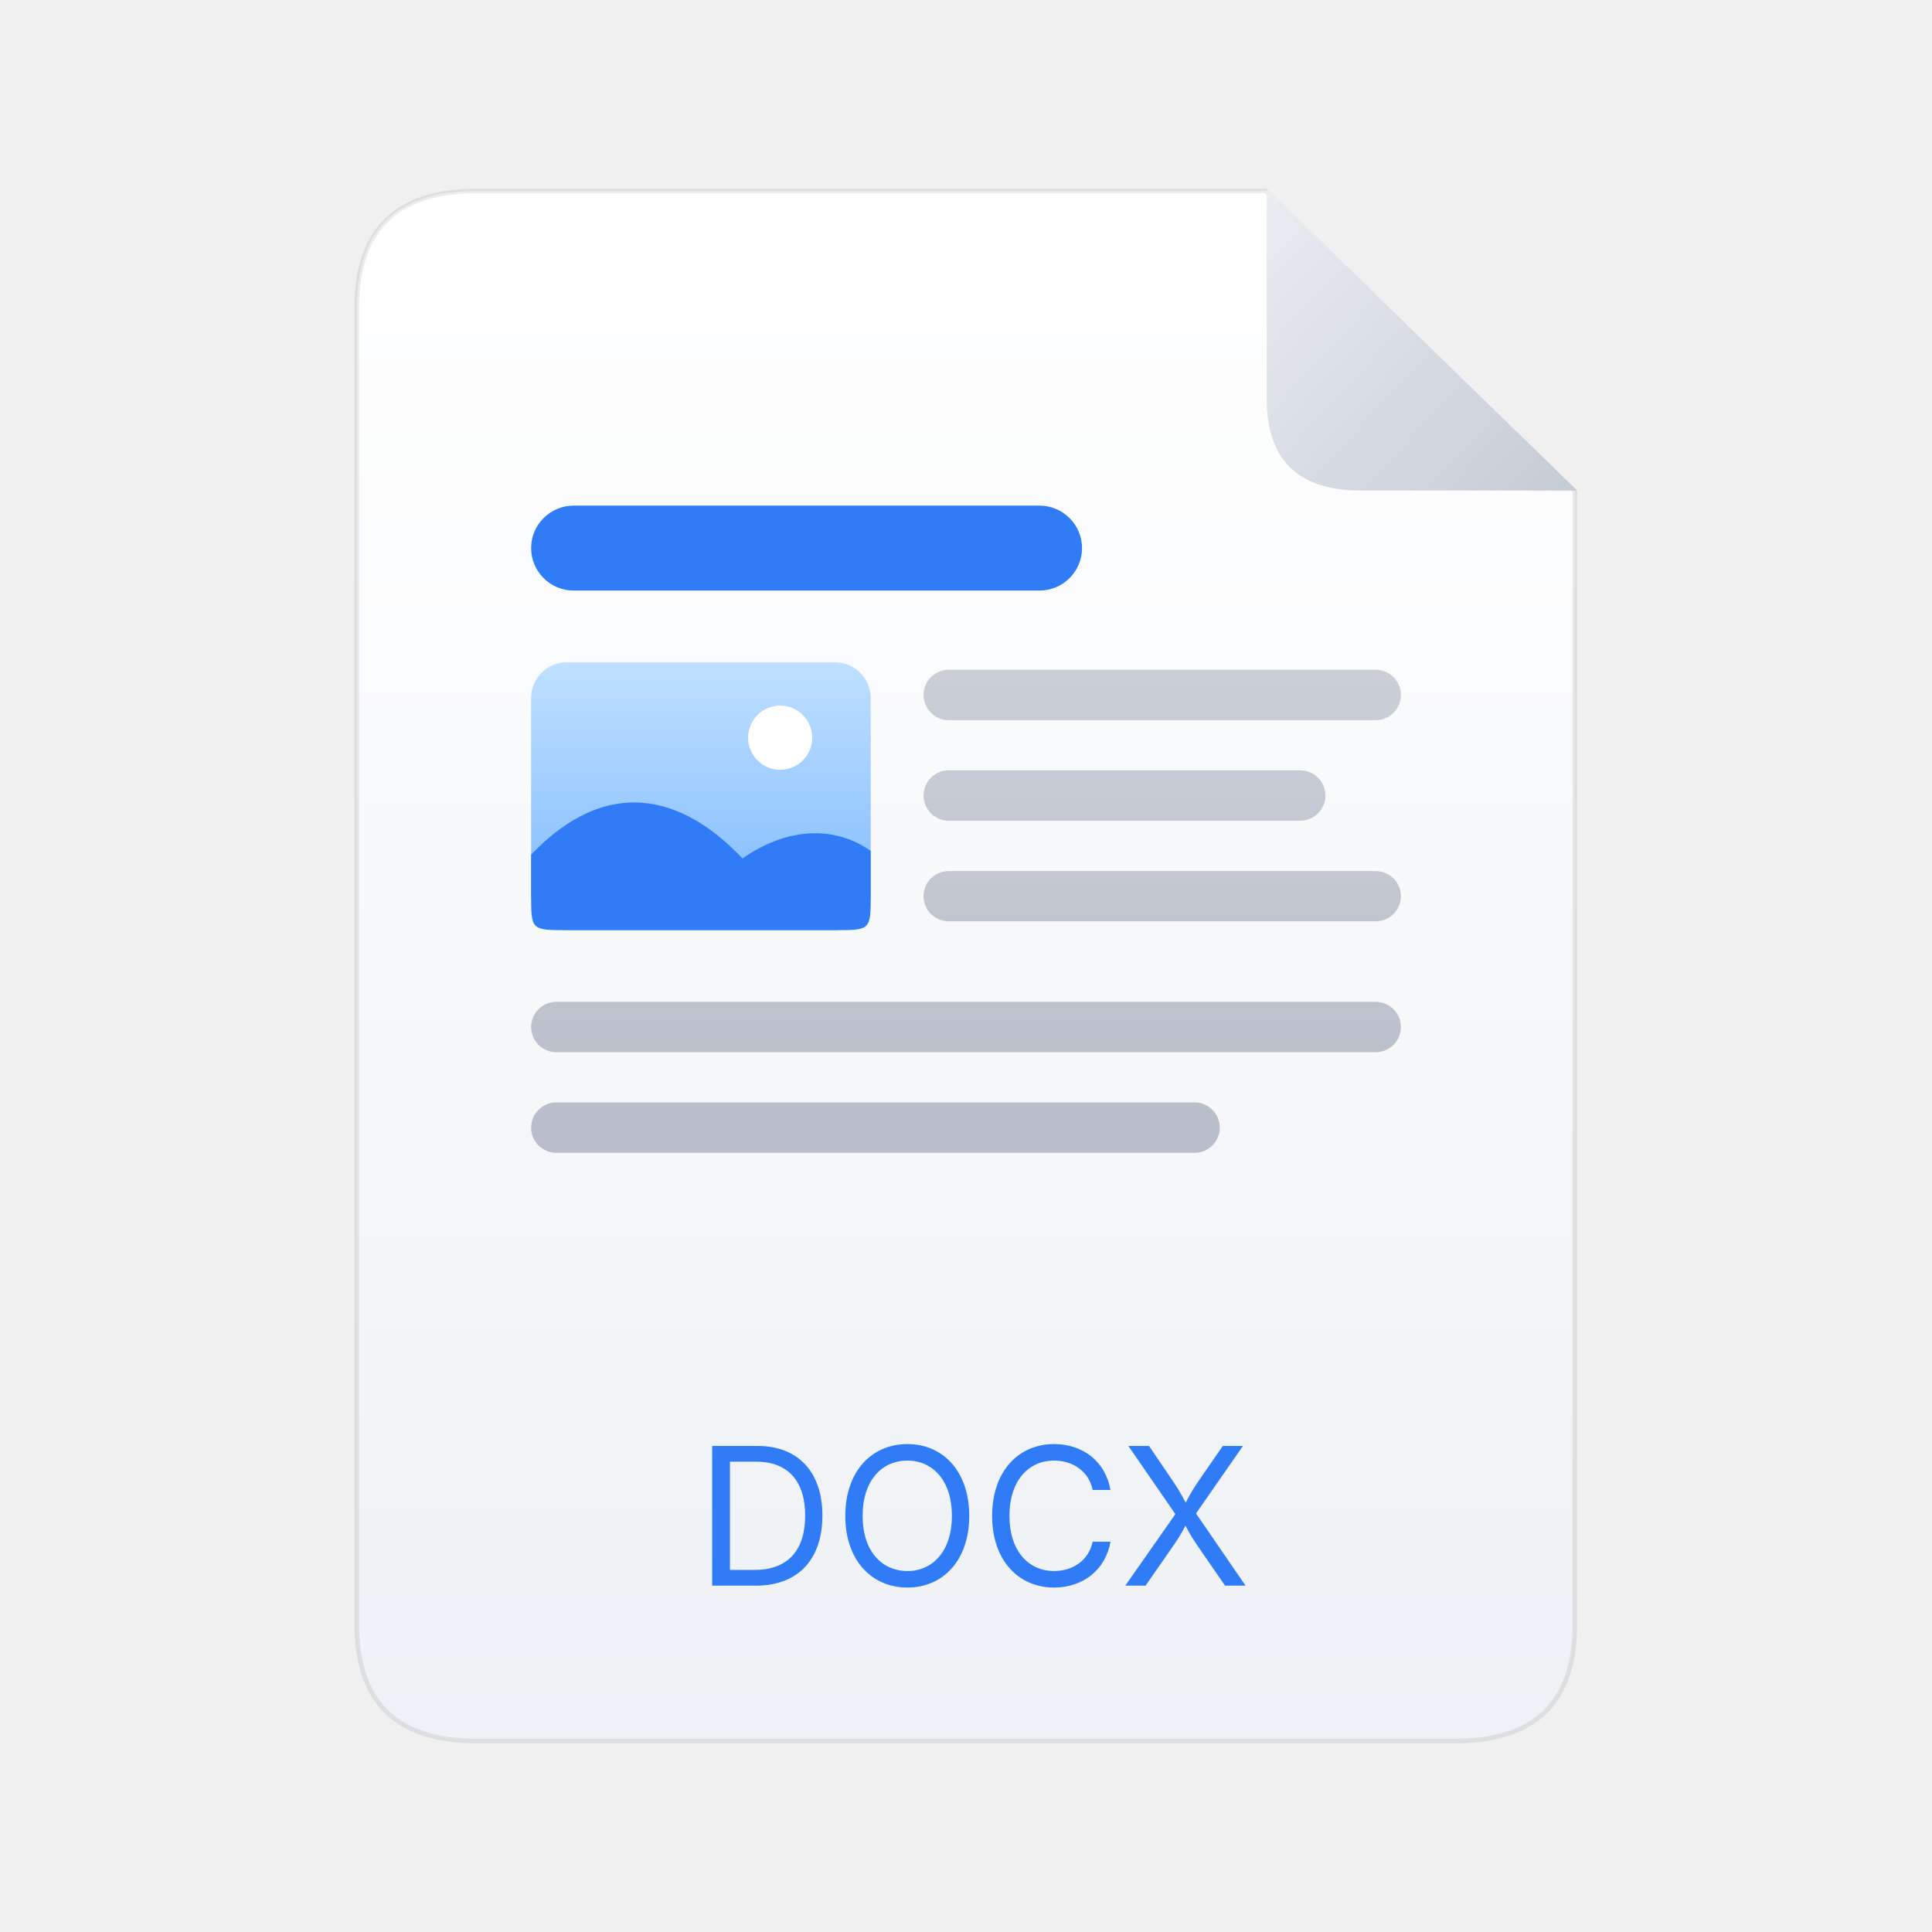
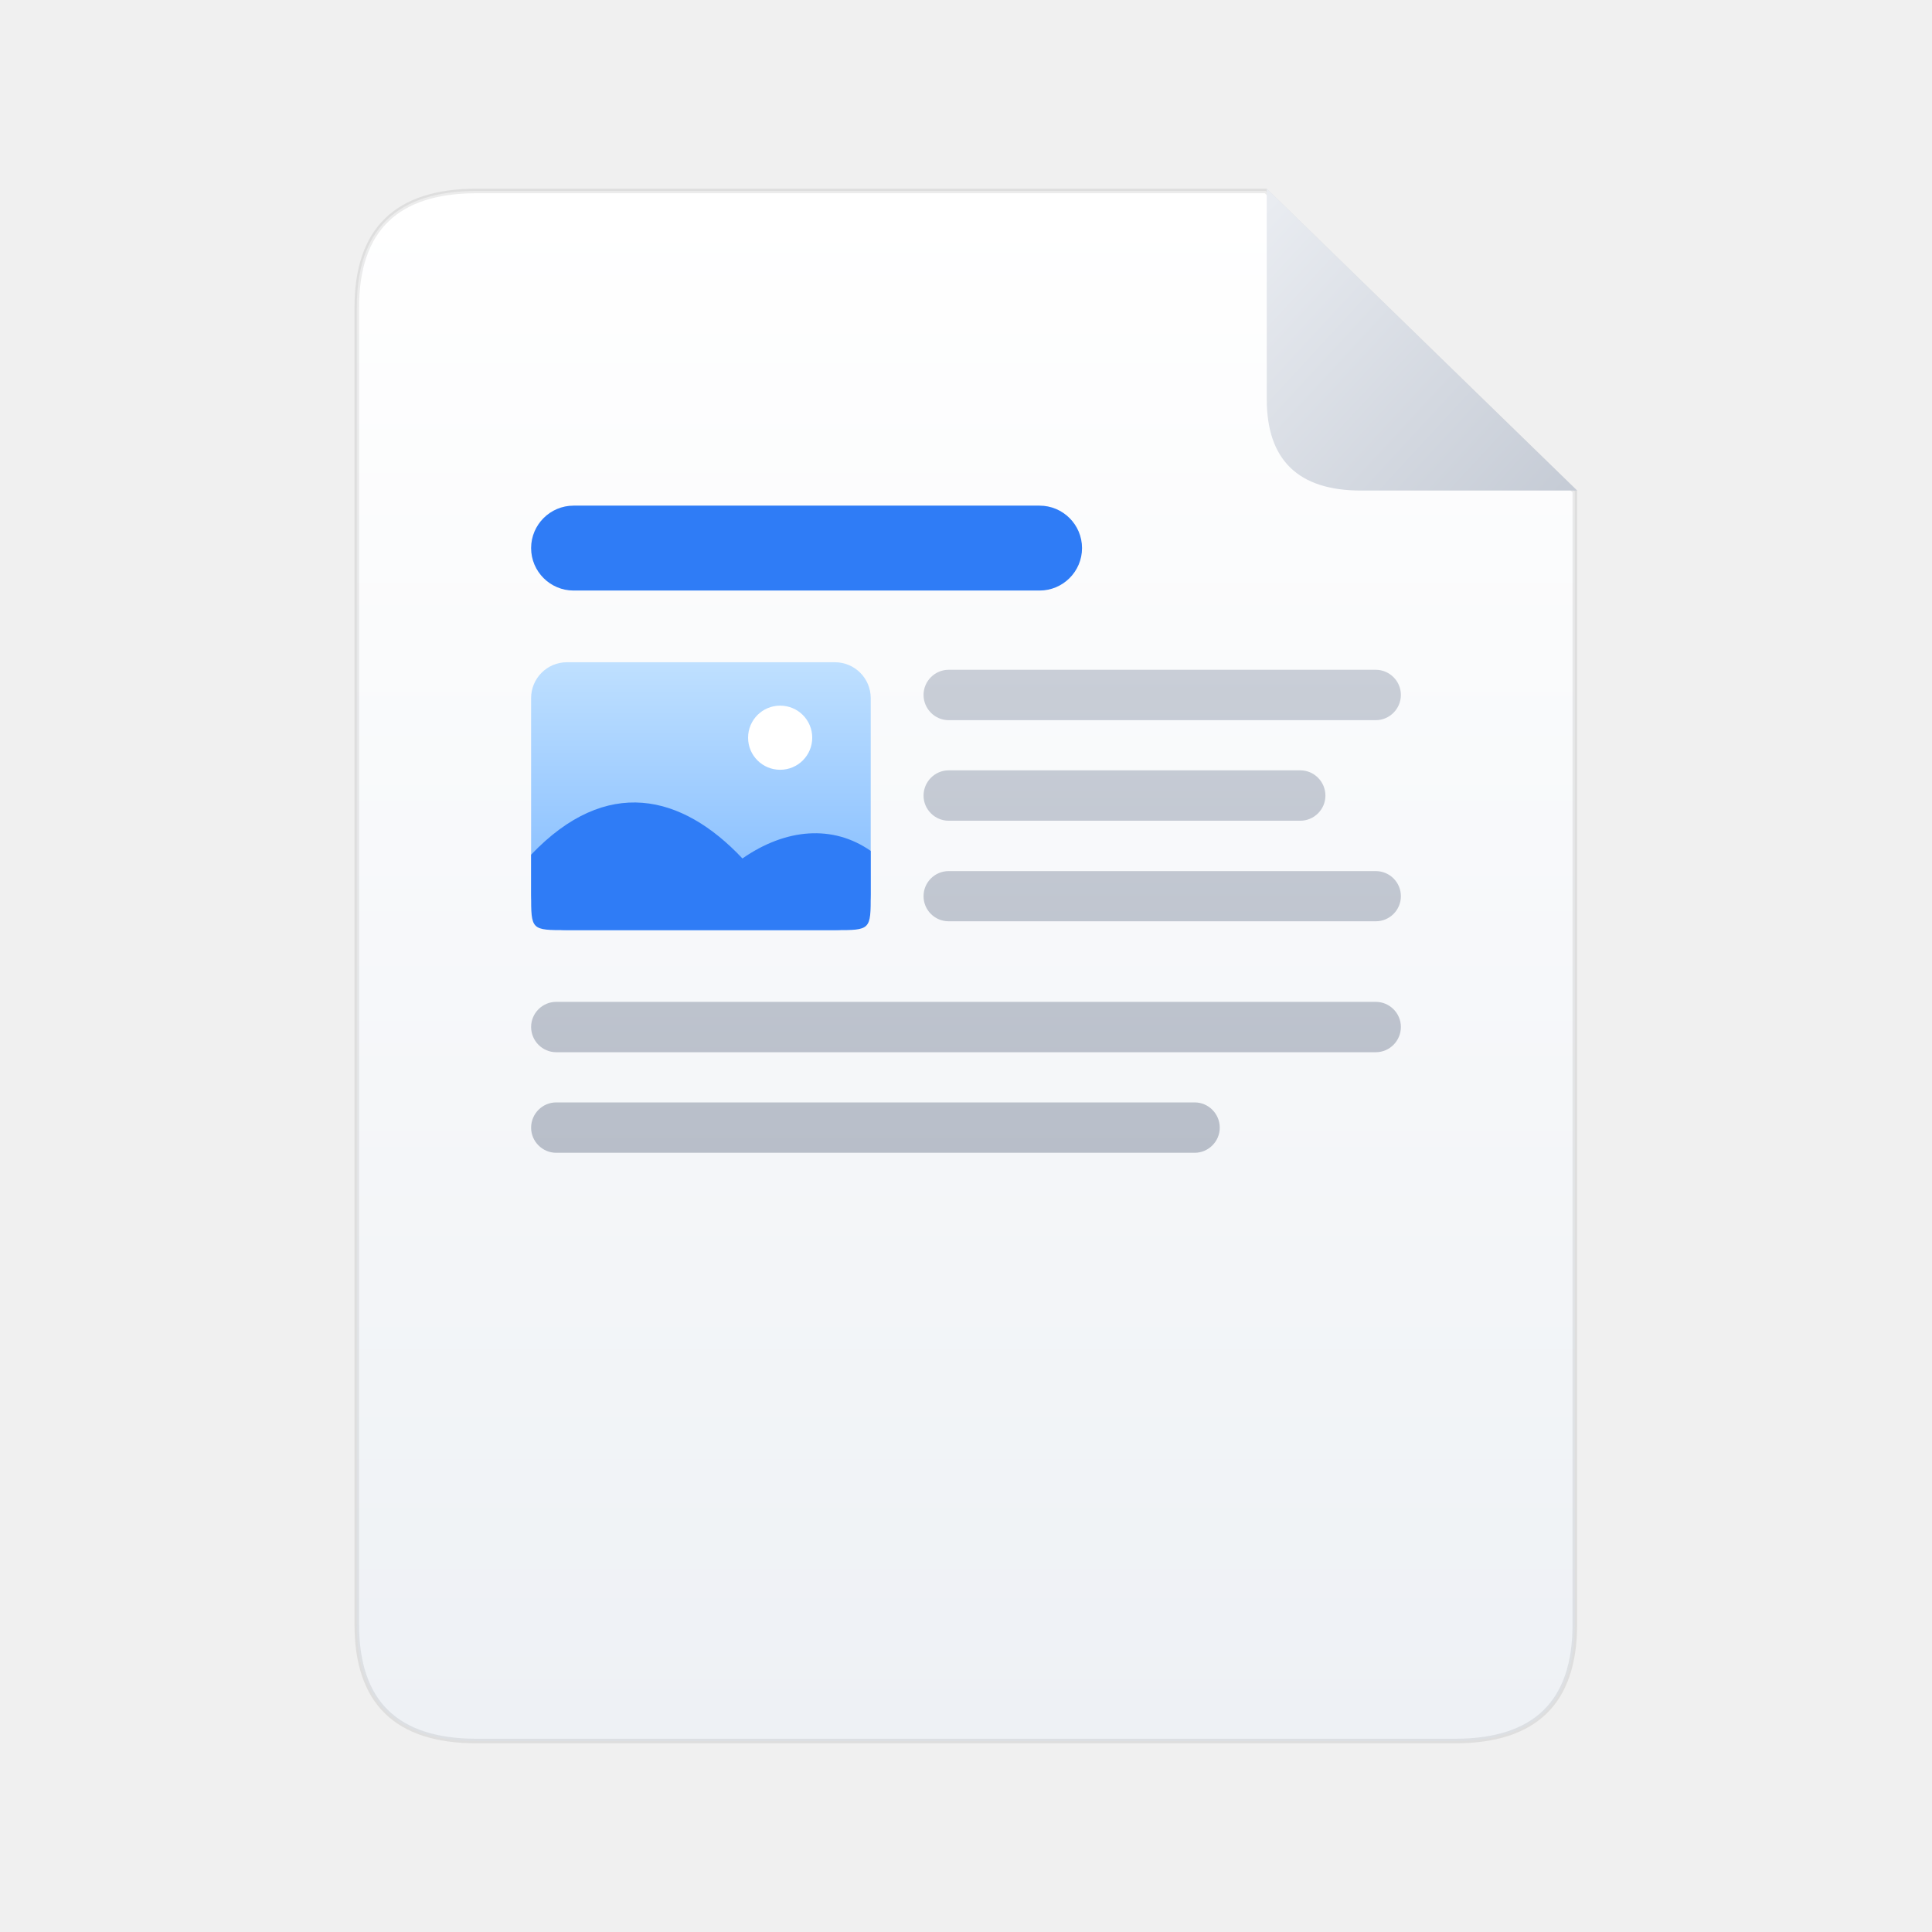
- <svg xmlns="http://www.w3.org/2000/svg" width="1024px" height="1024px" viewBox="0 0 1024 1024" version="1.1">
+ <svg xmlns="http://www.w3.org/2000/svg" xmlns:xlink="http://www.w3.org/1999/xlink" width="1024px" height="1024px" viewBox="0 0 1024 1024" version="1.1">
  <defs>
-     <linearGradient x1="50%" y1="0%" x2="50%" y2="100%" id="linearGradient-1">
+     <path d="M835.9,260 L835.9,861 C835.9,903 814.3,924 771.1,924 L252.7,924 C209.5,924 187.9,903 187.9,861 L187.9,163 C187.9,121 209.5,100 252.7,100 L671.4,100 Z" id="path-1" />
+     <linearGradient x1="50%" y1="0%" x2="50%" y2="100%" id="linearGradient-2">
      <stop stop-color="#FFFFFF" offset="0%" />
      <stop stop-color="#EEF1F5" offset="100%" />
    </linearGradient>
-     <linearGradient x1="50%" y1="0%" x2="50%" y2="100%" id="linearGradient-2">
+     <linearGradient x1="50%" y1="0%" x2="50%" y2="100%" id="linearGradient-3">
      <stop stop-color="#BFE0FF" offset="0%" />
      <stop stop-color="#7DB8FF" offset="100%" />
    </linearGradient>
-     <linearGradient x1="50%" y1="0%" x2="50%" y2="100%" id="linearGradient-3">
+     <linearGradient x1="50%" y1="0%" x2="50%" y2="100%" id="linearGradient-4">
      <stop stop-color="#C9CED7" offset="0%" />
      <stop stop-color="#B8BEC9" offset="100%" />
    </linearGradient>
-     <linearGradient x1="0%" y1="5.252%" x2="100%" y2="94.748%" id="linearGradient-4">
+     <linearGradient x1="0%" y1="5.252%" x2="100%" y2="94.748%" id="linearGradient-5">
      <stop stop-color="#E9ECF1" offset="0%" />
      <stop stop-color="#C6CCD6" offset="100%" />
    </linearGradient>
  </defs>
-   <g id="icon" stroke="none" fill="none">
-     <path d="M670.909,101.21 L834.69,260.511 L834.69,861 C834.69,902.324 813.639,922.79 771.1,922.79 L252.7,922.79 C210.161,922.79 189.11,902.324 189.11,861 L189.11,163 C189.11,121.676 210.161,101.21 252.7,101.21 Z" id="Page" stroke-opacity="0.078" stroke="#000000" stroke-width="2.42" fill="url(#linearGradient-1)" fill-rule="evenodd" />
-     <path d="M304,268 L551,268 C563.4,268 573.5,278.1 573.5,290.5 L573.5,290.5 C573.5,302.9 563.4,313 551,313 L304,313 C291.6,313 281.5,302.9 281.5,290.5 L281.5,290.5 C281.5,278.1 291.6,268 304,268 Z" id="Title" fill="#2F7CF6" fill-rule="evenodd" />
-     <path d="M300.5,351 L442.5,351 C453,351 461.5,359.5 461.5,370 L461.5,474 C461.5,484.5 453,493 442.5,493 L300.5,493 C290,493 281.5,484.5 281.5,474 L281.5,370 C281.5,359.5 290,351 300.5,351 Z" id="Picture" fill="url(#linearGradient-2)" fill-rule="evenodd" />
-     <path d="M281.5,453 C321.5,411 361.5,421 393.5,455 C416.5,439 441.5,437 461.5,451 L461.5,474 C461.5,493 461.5,493 442.5,493 L300.5,493 C281.5,493 281.5,493 281.5,474 L281.5,453 Z" id="Hill" fill="#2F7CF6" fill-rule="evenodd" />
-     <path d="M413.5,374 C422.9,374 430.5,381.6 430.5,391 C430.5,400.4 422.9,408 413.5,408 C404.1,408 396.5,400.4 396.5,391 C396.5,381.6 404.1,374 413.5,374 Z" id="Sun" fill="#FFFFFF" fill-rule="evenodd" />
-     <path d="M502.8,355 L729.2,355 C736.5,355 742.5,361 742.5,368.3 L742.5,368.3 C742.5,375.7 736.5,381.7 729.2,381.7 L502.8,381.7 C495.5,381.7 489.5,375.7 489.5,368.3 L489.5,368.3 C489.5,361 495.5,355 502.8,355 Z M502.8,408.3 L689.2,408.3 C696.5,408.3 702.5,414.3 702.5,421.7 L702.5,421.7 C702.5,429 696.5,435 689.2,435 L502.8,435 C495.5,435 489.5,429 489.5,421.7 L489.5,421.7 C489.5,414.3 495.5,408.3 502.8,408.3 Z M502.8,461.7 L729.2,461.7 C736.5,461.7 742.5,467.6 742.5,475 L742.5,475 C742.5,482.4 736.5,488.3 729.2,488.3 L502.8,488.3 C495.5,488.3 489.5,482.4 489.5,475 L489.5,475 C489.5,467.6 495.5,461.7 502.8,461.7 Z M294.8,531 L729.2,531 C736.5,531 742.5,537 742.5,544.3 L742.5,544.3 C742.5,551.7 736.5,557.7 729.2,557.7 L294.8,557.7 C287.5,557.7 281.5,551.7 281.5,544.3 L281.5,544.3 C281.5,537 287.5,531 294.8,531 Z M294.8,584.3 L633.2,584.3 C640.5,584.3 646.5,590.3 646.5,597.7 L646.5,597.7 C646.5,605 640.5,611 633.2,611 L294.8,611 C287.5,611 281.5,605 281.5,597.7 L281.5,597.7 C281.5,590.3 287.5,584.3 294.8,584.3 Z" id="Text" fill="url(#linearGradient-3)" fill-rule="evenodd" />
-     <text id="Extension" font-family="Inter-Regular_Medium, Inter" font-size="101.788" font-weight="400" fill="#2F7CF6">
-       <tspan x="368.5" y="840.43">DOCX</tspan>
-     </text>
-     <path d="M671.4,100 L835.9,260 L721.3,260 C688.1,260 671.4,243.8 671.4,211.5 L671.4,100 Z" id="Corner" fill="url(#linearGradient-4)" fill-rule="evenodd" />
+   <g id="icon" stroke="none" fill="none" xlink:href="#path-1" fill-rule="evenodd">
+     <path d="M670.909,101.21 L834.69,260.511 L834.69,861 C834.69,902.324 813.639,922.79 771.1,922.79 L252.7,922.79 C210.161,922.79 189.11,902.324 189.11,861 L189.11,163 C189.11,121.676 210.161,101.21 252.7,101.21 Z" id="Page" stroke-opacity="0.078" stroke="#000000" stroke-width="2.42" fill="url(#linearGradient-2)" />
+     <path d="M304,268 L551,268 C563.4,268 573.5,278.1 573.5,290.5 L573.5,290.5 C573.5,302.9 563.4,313 551,313 L304,313 C291.6,313 281.5,302.9 281.5,290.5 L281.5,290.5 C281.5,278.1 291.6,268 304,268 Z" id="Title" fill="#2F7CF6" />
+     <path d="M300.5,351 L442.5,351 C453,351 461.5,359.5 461.5,370 L461.5,474 C461.5,484.5 453,493 442.5,493 L300.5,493 C290,493 281.5,484.5 281.5,474 L281.5,370 C281.5,359.5 290,351 300.5,351 Z" id="Picture" fill="url(#linearGradient-3)" />
+     <path d="M281.5,453 C321.5,411 361.5,421 393.5,455 C416.5,439 441.5,437 461.5,451 L461.5,474 C461.5,493 461.5,493 442.5,493 L300.5,493 C281.5,493 281.5,493 281.5,474 L281.5,453 Z" id="Hill" fill="#2F7CF6" />
+     <path d="M413.5,374 C422.9,374 430.5,381.6 430.5,391 C430.5,400.4 422.9,408 413.5,408 C404.1,408 396.5,400.4 396.5,391 C396.5,381.6 404.1,374 413.5,374 Z" id="Sun" fill="#FFFFFF" />
+     <path d="M502.8,355 L729.2,355 C736.5,355 742.5,361 742.5,368.3 L742.5,368.3 C742.5,375.7 736.5,381.7 729.2,381.7 L502.8,381.7 C495.5,381.7 489.5,375.7 489.5,368.3 L489.5,368.3 C489.5,361 495.5,355 502.8,355 Z M502.8,408.3 L689.2,408.3 C696.5,408.3 702.5,414.3 702.5,421.7 L702.5,421.7 C702.5,429 696.5,435 689.2,435 L502.8,435 C495.5,435 489.5,429 489.5,421.7 L489.5,421.7 C489.5,414.3 495.5,408.3 502.8,408.3 Z M502.8,461.7 L729.2,461.7 C736.5,461.7 742.5,467.6 742.5,475 L742.5,475 C742.5,482.4 736.5,488.3 729.2,488.3 L502.8,488.3 C495.5,488.3 489.5,482.4 489.5,475 L489.5,475 C489.5,467.6 495.5,461.7 502.8,461.7 Z M294.8,531 L729.2,531 C736.5,531 742.5,537 742.5,544.3 L742.5,544.3 C742.5,551.7 736.5,557.7 729.2,557.7 L294.8,557.7 C287.5,557.7 281.5,551.7 281.5,544.3 L281.5,544.3 C281.5,537 287.5,531 294.8,531 Z M294.8,584.3 L633.2,584.3 C640.5,584.3 646.5,590.3 646.5,597.7 L646.5,597.7 C646.5,605 640.5,611 633.2,611 L294.8,611 C287.5,611 281.5,605 281.5,597.7 L281.5,597.7 C281.5,590.3 287.5,584.3 294.8,584.3 Z" id="Text" fill="url(#linearGradient-4)" />
+     <path d="M671.4,100 L835.9,260 L721.3,260 C688.1,260 671.4,243.8 671.4,211.5 L671.4,100 Z" id="Corner" fill="url(#linearGradient-5)" />
  </g>
</svg>
